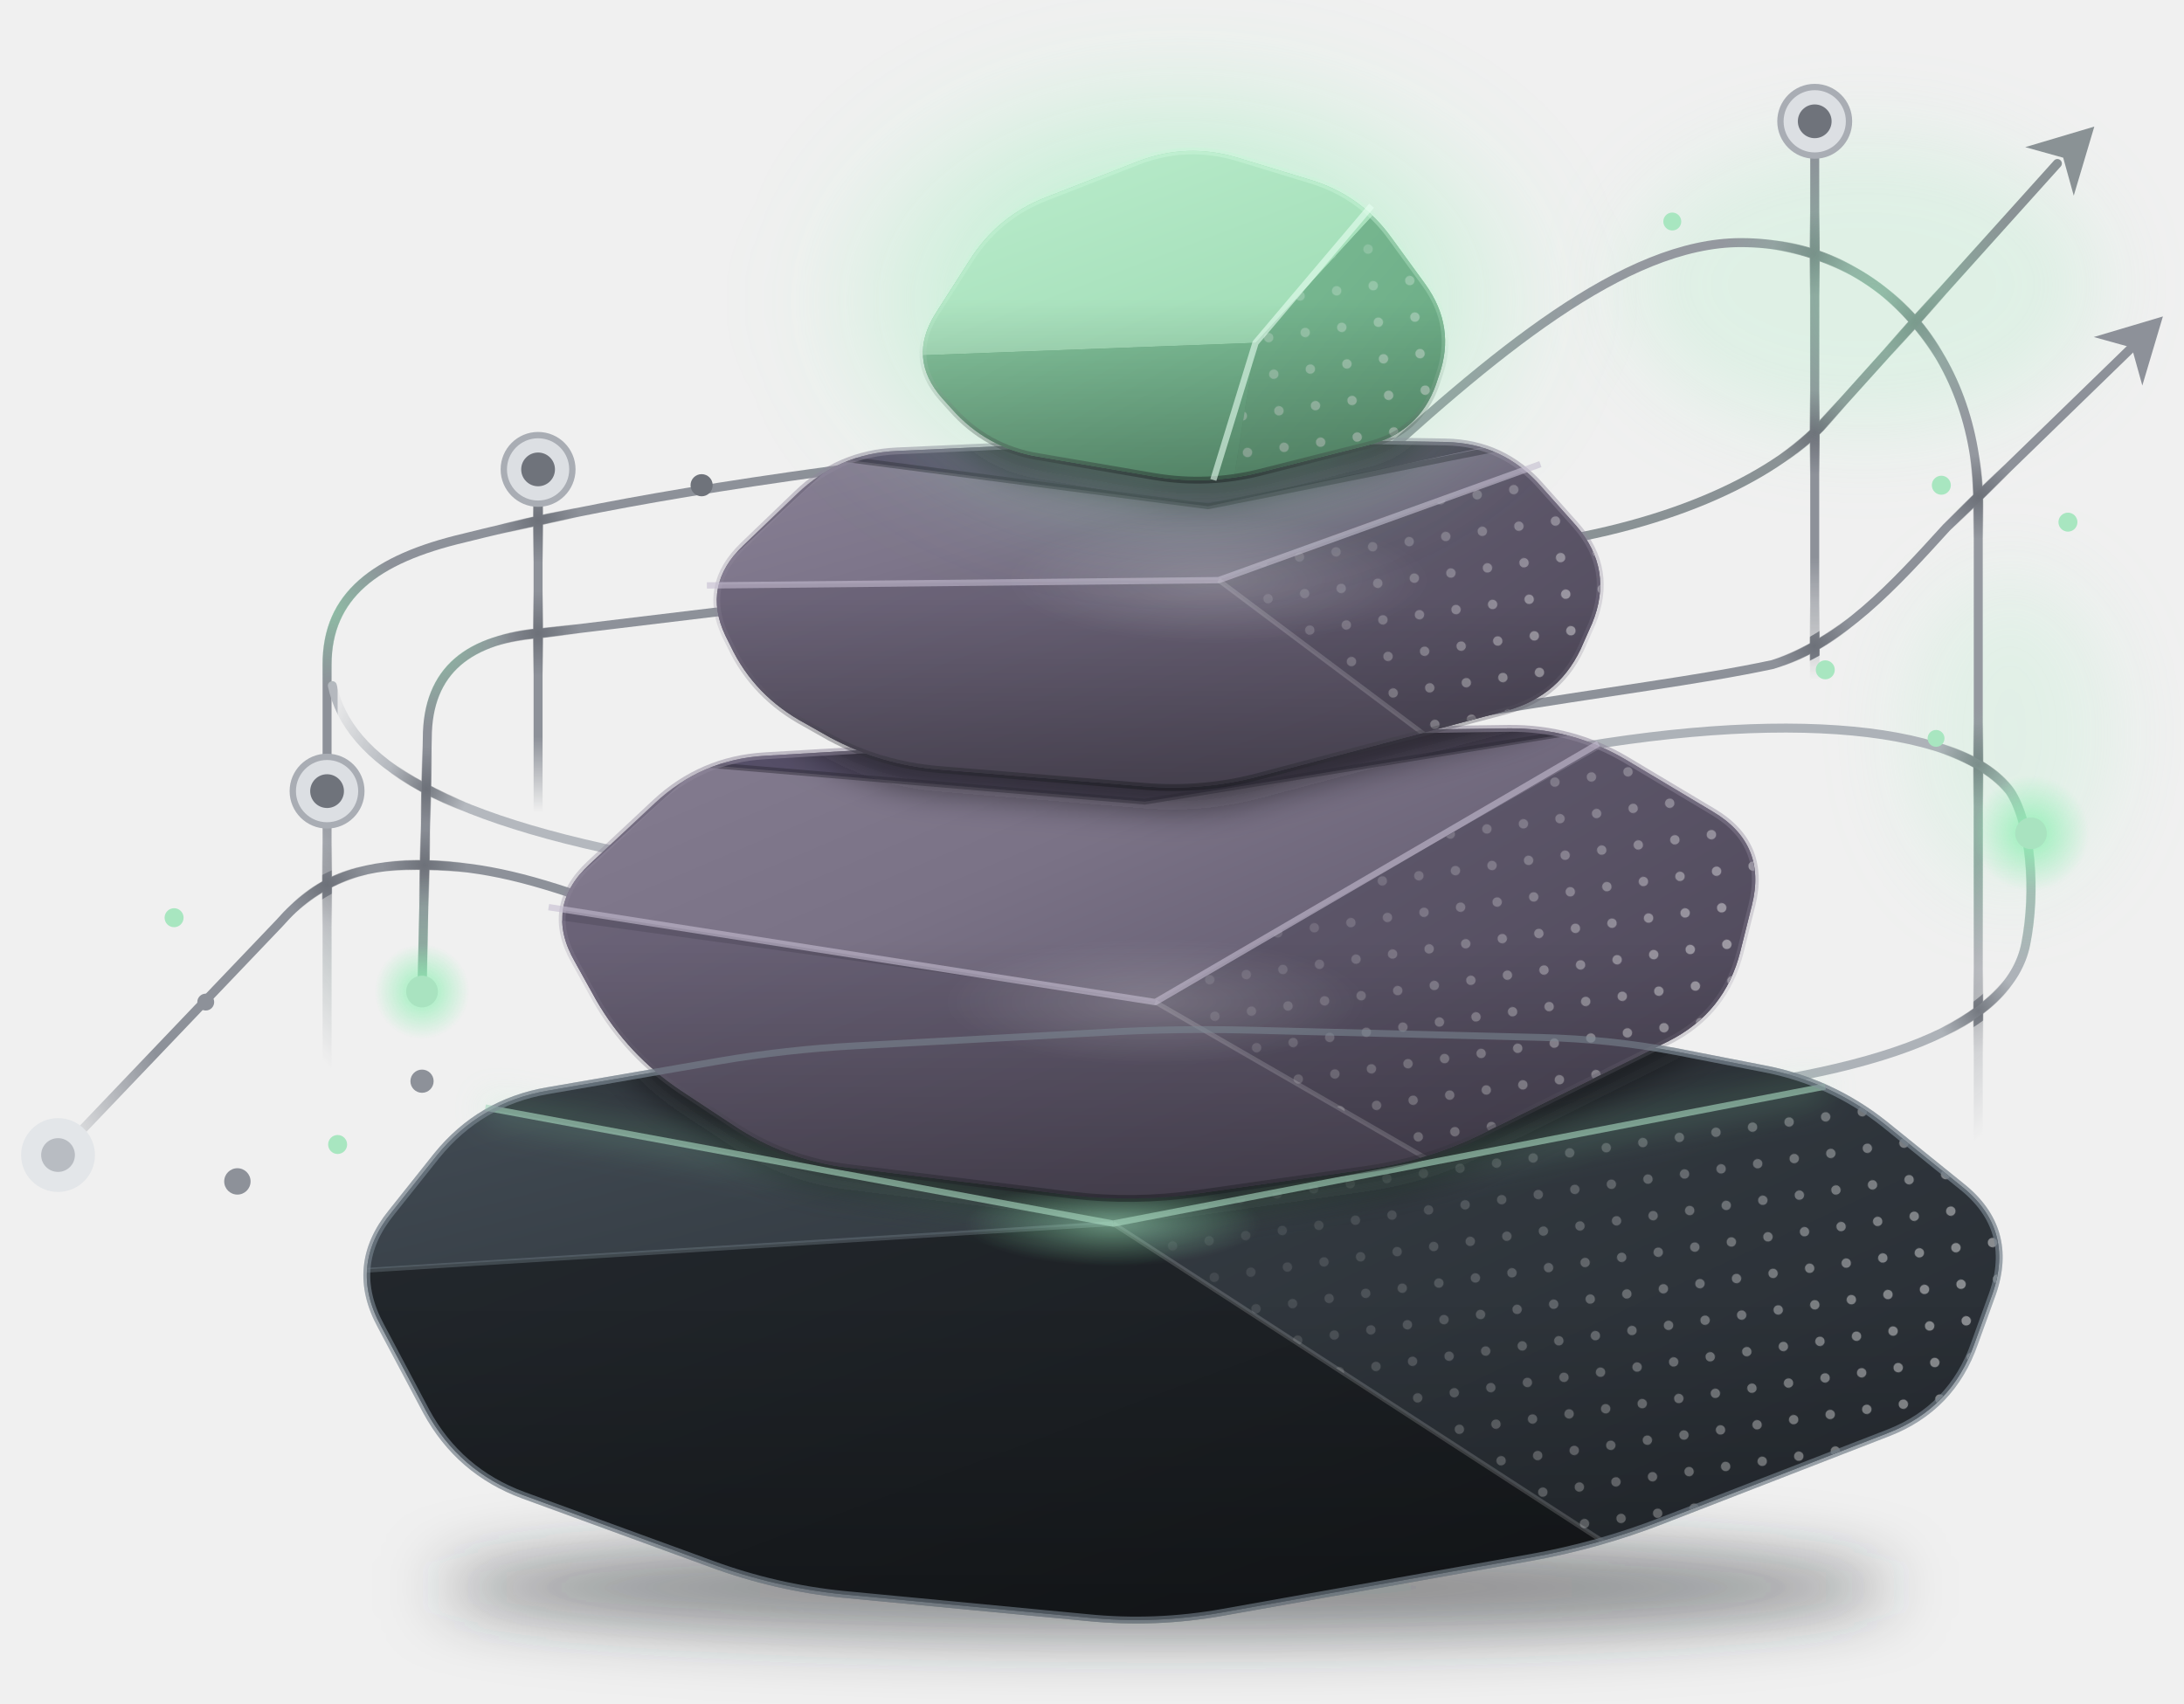
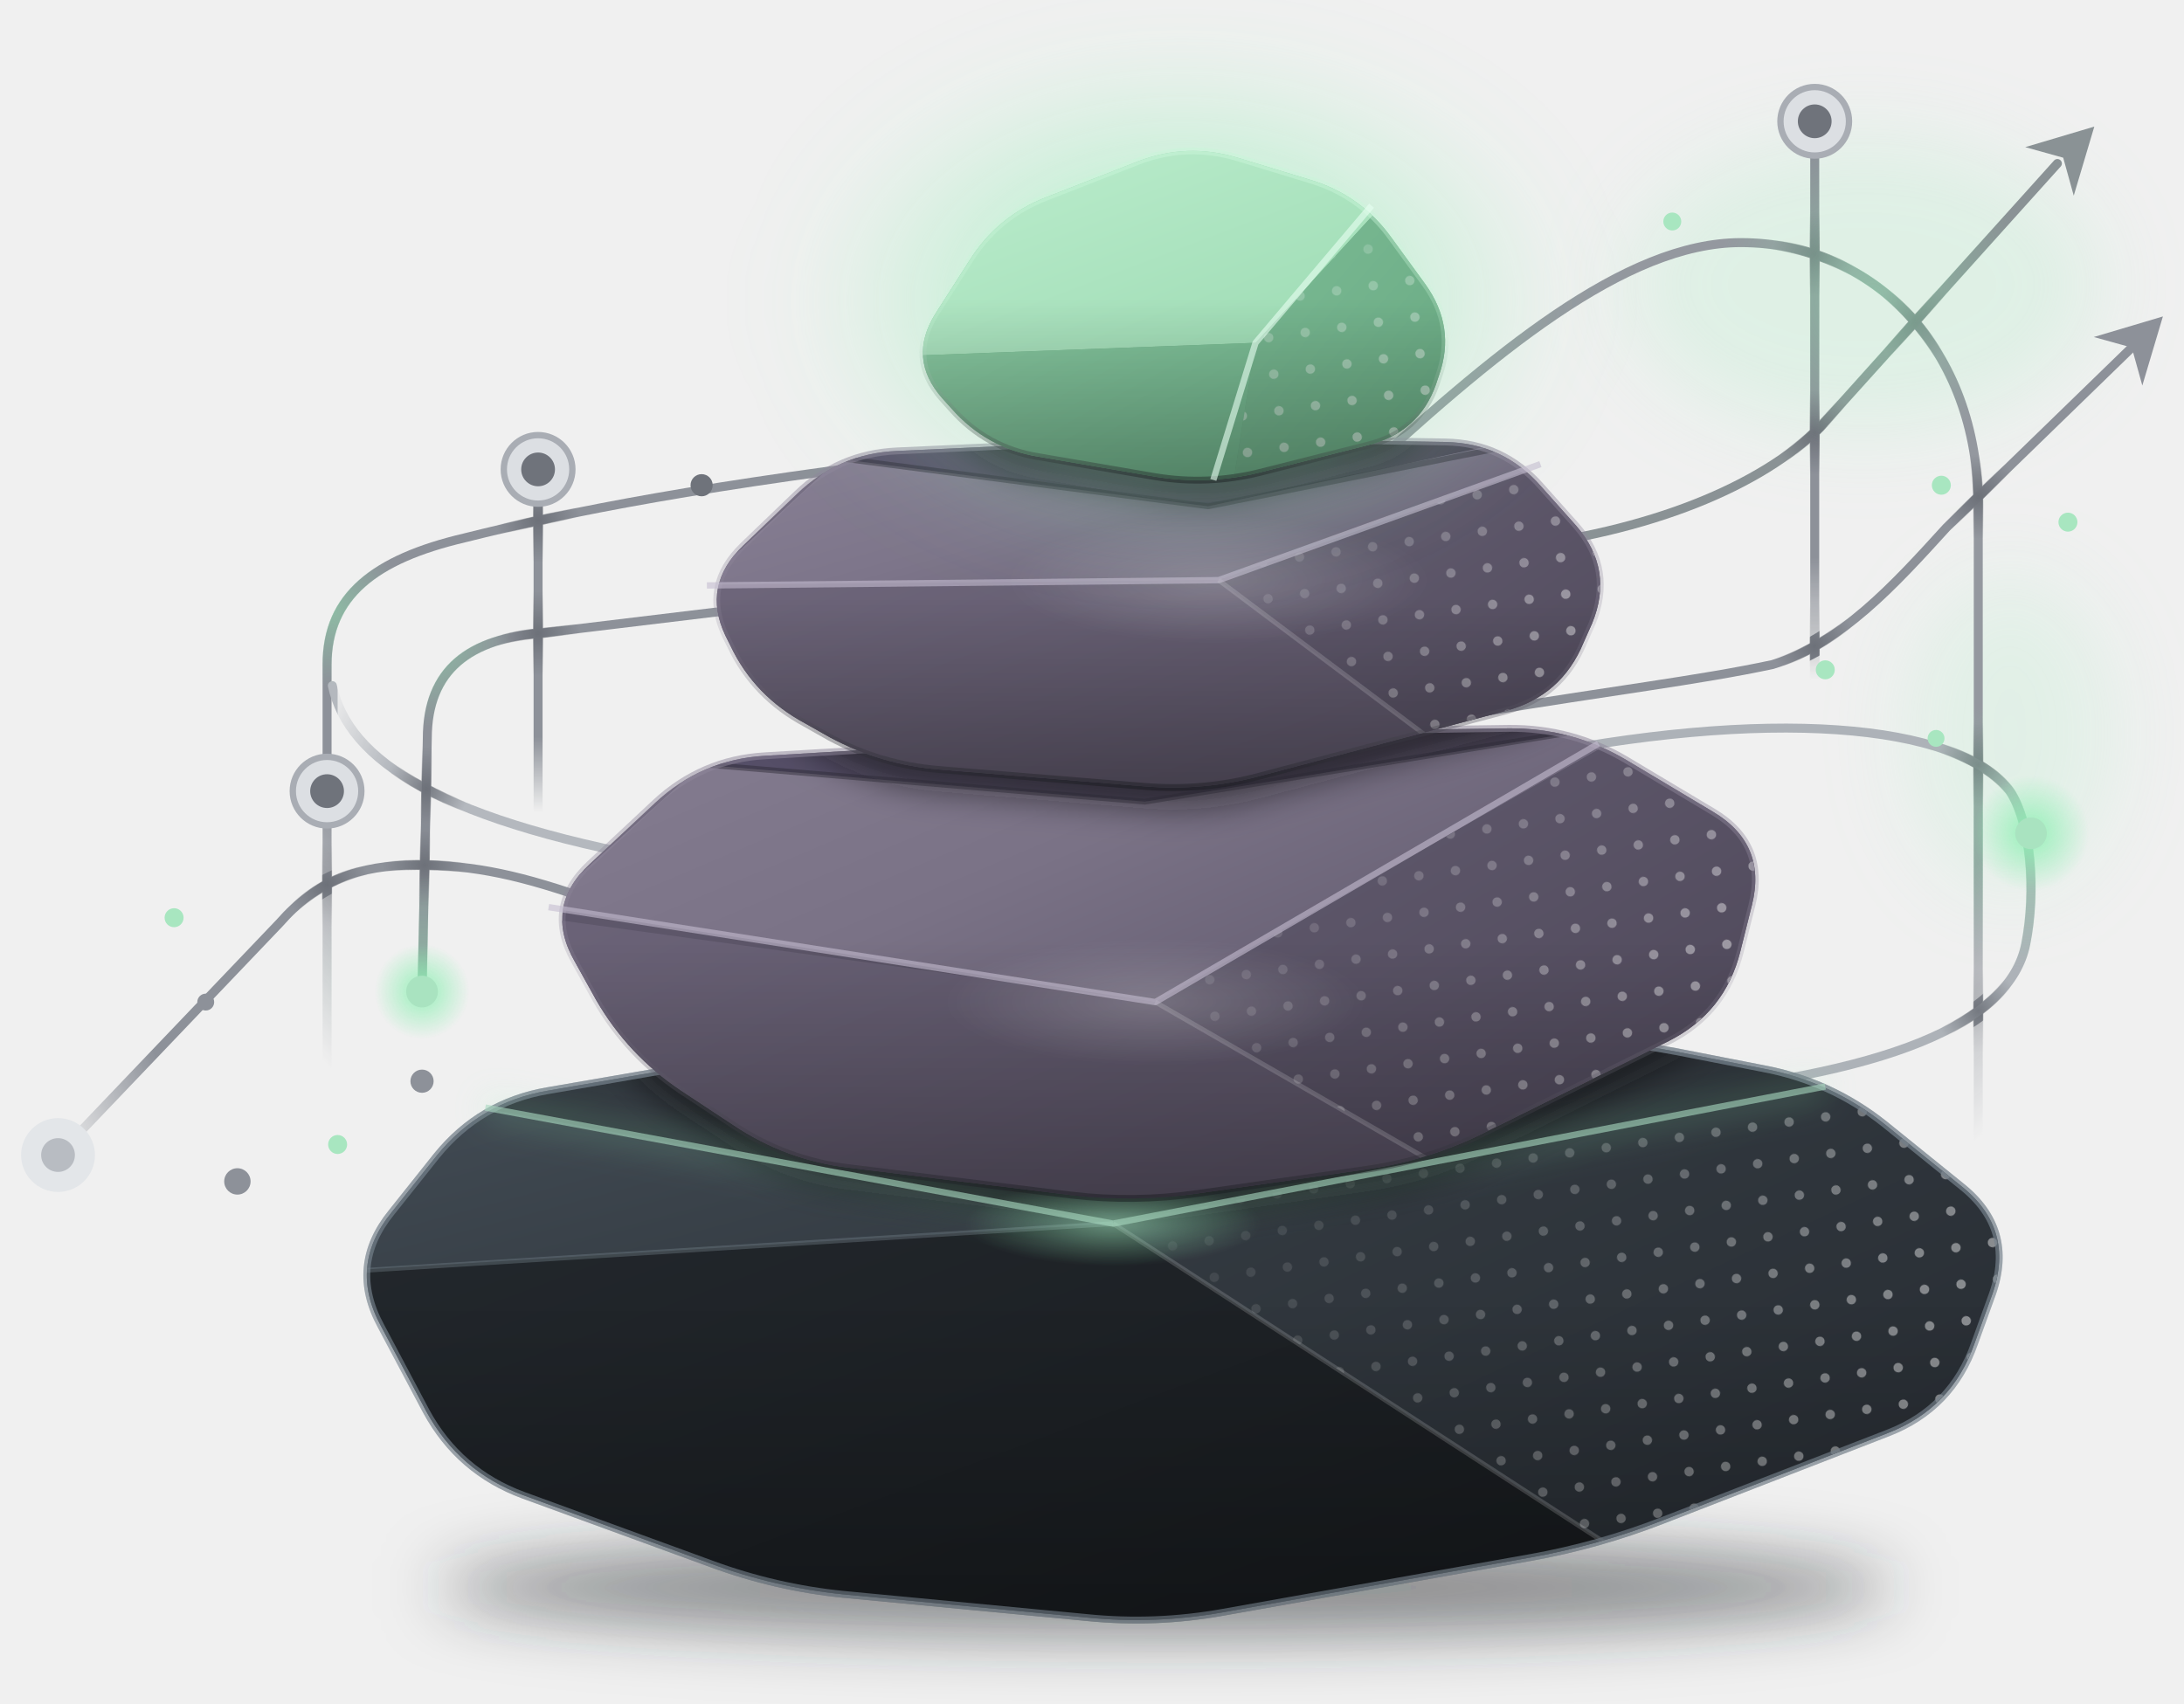
<svg xmlns="http://www.w3.org/2000/svg" xmlns:xlink="http://www.w3.org/1999/xlink" viewBox="47 196 414 323" width="414" height="323" role="img" aria-label="CairnML">
  <defs>
    <linearGradient id="bg" x1="0" y1="0" x2="0" y2="1">
      <stop offset="0" stop-color="#f6f8fb" />
      <stop offset="1" stop-color="#eef1f5" />
    </linearGradient>
    <linearGradient id="wordGreen" x1="0" y1="0" x2="0" y2="1">
      <stop offset="0" stop-color="#a9b8a6" />
      <stop offset="1" stop-color="#a6b4a3" />
    </linearGradient>
    <radialGradient id="glow" cx="0.5" cy="0.5" r="0.5">
      <stop offset="0" stop-color="#8ff0b4" stop-opacity="0.75" />
      <stop offset="1" stop-color="#8ff0b4" stop-opacity="0" />
    </radialGradient>
    <radialGradient id="dotGlow" cx="0.5" cy="0.5" r="0.5">
      <stop offset="0" stop-color="#8ff0b4" stop-opacity="0.9" />
      <stop offset="1" stop-color="#8ff0b4" stop-opacity="0" />
    </radialGradient>
    <filter id="blur6" x="-30%" y="-100%" width="160%" height="300%">
      <feGaussianBlur stdDeviation="6" />
    </filter>
    <filter id="blur2" x="-20%" y="-20%" width="140%" height="140%">
      <feGaussianBlur stdDeviation="1.2" />
    </filter>
    <pattern id="dots" width="6" height="6" patternUnits="userSpaceOnUse">
      <circle cx="3" cy="3" r="0.9" fill="#ffffff" fill-opacity="0.45" />
    </pattern>
    <pattern id="dotsGrey" width="8" height="8" patternUnits="userSpaceOnUse">
      <circle cx="4" cy="4" r="1" fill="#9aa0aa" fill-opacity="0.55" />
    </pattern>
    <pattern id="grid" width="7" height="7" patternUnits="userSpaceOnUse">
      <path d="M7,0 H0 V7" fill="none" stroke="#8b9099" stroke-width="0.6" />
    </pattern>
    <linearGradient id="sTop1" x1="0" y1="0" x2="1" y2="0.4">
      <stop offset="0" stop-color="#363d44" />
      <stop offset="1" stop-color="#2a2f35" />
    </linearGradient>
    <linearGradient id="sLeft1" x1="0" y1="0" x2="1" y2="1">
      <stop offset="0" stop-color="#454f58" />
      <stop offset="1" stop-color="#323940" />
    </linearGradient>
    <linearGradient id="sBot1" x1="0" y1="0" x2="1" y2="1">
      <stop offset="0" stop-color="#23282d" />
      <stop offset="1" stop-color="#16191c" />
    </linearGradient>
    <linearGradient id="sRight1" x1="0" y1="0" x2="1" y2="1">
      <stop offset="0" stop-color="#353c43" />
      <stop offset="1" stop-color="#262b31" />
    </linearGradient>
    <linearGradient id="sTop2" x1="0" y1="0" x2="1" y2="0">
      <stop offset="0" stop-color="#57506a" />
      <stop offset="1" stop-color="#474152" />
    </linearGradient>
    <linearGradient id="sSlope2" x1="0" y1="0" x2="1" y2="0.6">
      <stop offset="0" stop-color="#857d91" />
      <stop offset="0.55" stop-color="#7a7286" />
      <stop offset="1" stop-color="#655e72" />
    </linearGradient>
    <linearGradient id="sLeft2" x1="0" y1="0" x2="1" y2="1">
      <stop offset="0" stop-color="#6c6479" />
      <stop offset="1" stop-color="#554e60" />
    </linearGradient>
    <linearGradient id="sRight2" x1="0" y1="0" x2="1" y2="1">
      <stop offset="0" stop-color="#635c70" />
      <stop offset="1" stop-color="#4b4556" />
    </linearGradient>
    <linearGradient id="sTop3" x1="0" y1="0" x2="1" y2="0">
      <stop offset="0" stop-color="#5b546d" />
      <stop offset="1" stop-color="#4a4455" />
    </linearGradient>
    <linearGradient id="sSlope3" x1="0" y1="0" x2="1" y2="0.6">
      <stop offset="0" stop-color="#8a8296" />
      <stop offset="0.55" stop-color="#7d758a" />
      <stop offset="1" stop-color="#696276" />
    </linearGradient>
    <linearGradient id="sLeft3" x1="0" y1="0" x2="1" y2="1">
      <stop offset="0" stop-color="#6f677c" />
      <stop offset="1" stop-color="#585163" />
    </linearGradient>
    <linearGradient id="sRight3" x1="0" y1="0" x2="1" y2="1">
      <stop offset="0" stop-color="#655e72" />
      <stop offset="1" stop-color="#4d4758" />
    </linearGradient>
    <linearGradient id="gTop" x1="0" y1="0" x2="0.8" y2="1">
      <stop offset="0" stop-color="#c4f2d4" />
      <stop offset="1" stop-color="#9fdcb5" />
    </linearGradient>
    <linearGradient id="gLeft" x1="0" y1="0" x2="1" y2="1">
      <stop offset="0" stop-color="#8ccca4" />
      <stop offset="1" stop-color="#6aae86" />
    </linearGradient>
    <linearGradient id="gRight" x1="0" y1="0" x2="1" y2="1">
      <stop offset="0" stop-color="#7dbd96" />
      <stop offset="1" stop-color="#5f9f79" />
    </linearGradient>
    <linearGradient id="underShade" x1="0" y1="0" x2="0" y2="1">
      <stop offset="0.45" stop-color="#000" stop-opacity="0" />
      <stop offset="1" stop-color="#000" stop-opacity="0.28" />
    </linearGradient>
    <radialGradient id="sheen" cx="0.5" cy="0.5" r="0.5">
      <stop offset="0" stop-color="#ffffff" stop-opacity="0.45" />
      <stop offset="1" stop-color="#ffffff" stop-opacity="0" />
    </radialGradient>
    <radialGradient id="greenFlare" cx="0.5" cy="0.5" r="0.5">
      <stop offset="0" stop-color="#b6ffd6" stop-opacity="0.9" />
      <stop offset="1" stop-color="#8ff0b4" stop-opacity="0" />
    </radialGradient>
    <radialGradient id="blob" cx="0.5" cy="0.5" r="0.5">
      <stop offset="0" stop-color="#fff" />
      <stop offset="1" stop-color="#fff" stop-opacity="0" />
    </radialGradient>
    <pattern id="dotsS" width="7" height="7" patternUnits="userSpaceOnUse" patternTransform="rotate(-8)">
      <circle cx="3.5" cy="3.5" r="0.9" fill="#ffffff" fill-opacity="0.55" />
    </pattern>
    <filter id="soft2" x="-20%" y="-50%" width="140%" height="200%">
      <feGaussianBlur stdDeviation="2" />
    </filter>
    <filter id="soft3" x="-50%" y="-50%" width="200%" height="200%">
      <feGaussianBlur stdDeviation="3" />
    </filter>
    <filter id="soft8" x="-50%" y="-50%" width="200%" height="200%">
      <feGaussianBlur stdDeviation="8" />
    </filter>
    <path id="b1" d="M119.2,447.4 Q113.0,436.0 121.2,425.9 L129.8,415.1 Q138.0,405.0 150.8,402.8 L183.2,397.2 Q196.0,395.0 209.0,394.3 L257.0,391.7 Q270.0,391.0 283.0,391.3 L339.0,392.7 Q352.0,393.0 364.8,395.4 L381.2,398.6 Q394.0,401.0 404.2,409.1 L418.8,420.9 Q429.0,429.0 424.7,441.3 L421.3,450.7 Q417.0,463.0 404.9,467.7 L362.1,484.3 Q350.0,489.0 337.2,491.3 L278.8,501.7 Q266.0,504.0 253.1,502.7 L206.9,498.3 Q194.0,497.0 181.8,492.5 L146.2,479.5 Q134.0,475.0 127.8,463.6 Z" />
    <path id="t1" d="M120,370 L430,370 L394,402 L258,428 L138,406 Z" />
    <clipPath id="clip1">
      <use xlink:href="#b1" />
    </clipPath>
    <linearGradient id="dotFade1" gradientUnits="userSpaceOnUse" x1="258" y1="391" x2="419" y2="500">
      <stop offset="0" stop-color="#fff" stop-opacity="0" />
      <stop offset="0.35" stop-color="#fff" stop-opacity="0.25" />
      <stop offset="1" stop-color="#fff" stop-opacity="1" />
    </linearGradient>
    <mask id="dotMask1" maskUnits="userSpaceOnUse" x="0" y="0" width="1195" height="896">
      <rect x="113" y="391" width="316" height="113" fill="url(#dotFade1)" />
    </mask>
    <linearGradient id="rim1" gradientUnits="userSpaceOnUse" x1="0" y1="391" x2="0" y2="504">
      <stop offset="0" stop-color="#56606a" stop-opacity="0.55" />
      <stop offset="0.55" stop-color="#56606a" stop-opacity="0.2" />
      <stop offset="1" stop-color="#14161a" stop-opacity="0.45" />
    </linearGradient>
    <path id="b2" d="M156.0,378.4 Q150.0,368.0 158.8,359.8 L171.2,348.2 Q180.0,340.0 192.0,339.3 L253.0,335.7 Q265.0,335.0 277.0,334.9 L333.0,334.1 Q345.0,334.0 355.3,340.1 L371.7,349.9 Q382.0,356.0 379.1,367.6 L376.9,376.4 Q374.0,388.0 363.3,393.4 L328.7,410.6 Q318.0,416.0 306.1,417.7 L273.9,422.3 Q262.0,424.0 250.1,422.6 L207.9,417.4 Q196.0,416.0 186.0,409.3 L176.0,402.7 Q166.0,396.0 160.0,385.6 Z" />
    <path id="t2" d="M170,316 L360,316 L345,335 L264,348 L180,341 Z" />
    <clipPath id="clip2">
      <use xlink:href="#b2" />
    </clipPath>
    <linearGradient id="dotFade2" gradientUnits="userSpaceOnUse" x1="266" y1="334" x2="372" y2="420">
      <stop offset="0" stop-color="#fff" stop-opacity="0" />
      <stop offset="0.35" stop-color="#fff" stop-opacity="0.25" />
      <stop offset="1" stop-color="#fff" stop-opacity="1" />
    </linearGradient>
    <mask id="dotMask2" maskUnits="userSpaceOnUse" x="0" y="0" width="1195" height="896">
      <rect x="150" y="334" width="232" height="90" fill="url(#dotFade2)" />
    </mask>
    <linearGradient id="rim2" gradientUnits="userSpaceOnUse" x1="0" y1="334" x2="0" y2="424">
      <stop offset="0" stop-color="#8f879b" stop-opacity="0.55" />
      <stop offset="0.55" stop-color="#8f879b" stop-opacity="0.2" />
      <stop offset="1" stop-color="#14161a" stop-opacity="0.45" />
    </linearGradient>
    <path id="b3" d="M184.5,316.5 Q180.0,307.0 187.9,299.4 L198.1,289.6 Q206.0,282.0 217.0,281.5 L261.0,279.5 Q272.0,279.0 283.0,279.2 L321.0,279.8 Q332.0,280.0 339.2,288.3 L345.8,295.7 Q353.0,304.0 348.8,314.2 L347.2,317.8 Q343.0,328.0 332.4,330.8 L285.6,343.2 Q275.0,346.0 264.0,345.1 L225.0,341.9 Q214.0,341.0 204.3,335.8 L199.7,333.2 Q190.0,328.0 185.5,318.5 Z" />
    <path id="t3" d="M200,262 L340,262 L332,280 L276,292 L206,283 Z" />
    <clipPath id="clip3">
      <use xlink:href="#b3" />
    </clipPath>
    <linearGradient id="dotFade3" gradientUnits="userSpaceOnUse" x1="278" y1="279" x2="343" y2="342">
      <stop offset="0" stop-color="#fff" stop-opacity="0" />
      <stop offset="0.35" stop-color="#fff" stop-opacity="0.25" />
      <stop offset="1" stop-color="#fff" stop-opacity="1" />
    </linearGradient>
    <mask id="dotMask3" maskUnits="userSpaceOnUse" x="0" y="0" width="1195" height="896">
      <rect x="180" y="279" width="173" height="67" fill="url(#dotFade3)" />
    </mask>
    <linearGradient id="rim3" gradientUnits="userSpaceOnUse" x1="0" y1="279" x2="0" y2="346">
      <stop offset="0" stop-color="#8f879b" stop-opacity="0.55" />
      <stop offset="0.55" stop-color="#8f879b" stop-opacity="0.2" />
      <stop offset="1" stop-color="#14161a" stop-opacity="0.45" />
    </linearGradient>
    <path id="b4" d="M225.6,271.5 Q219.0,264.0 224.3,255.5 L230.7,245.5 Q236.0,237.0 245.3,233.4 L262.7,226.6 Q272.0,223.0 281.6,225.9 L295.4,230.1 Q305.0,233.0 310.8,241.1 L317.2,249.9 Q323.0,258.0 319.8,267.1 L319.2,268.9 Q316.0,278.0 306.3,280.4 L285.7,285.6 Q276.0,288.0 266.1,286.4 L243.9,282.6 Q234.0,281.0 227.4,273.5 Z" />
    <path id="t4" d="M205,264 L236,237 L272,215 L306,227 L308,236 L285,261 Z" />
    <clipPath id="clip4">
      <use xlink:href="#b4" />
    </clipPath>
    <linearGradient id="dotFade4" gradientUnits="userSpaceOnUse" x1="285" y1="223" x2="313" y2="284">
      <stop offset="0" stop-color="#fff" stop-opacity="0" />
      <stop offset="0.35" stop-color="#fff" stop-opacity="0.25" />
      <stop offset="1" stop-color="#fff" stop-opacity="1" />
    </linearGradient>
    <mask id="dotMask4" maskUnits="userSpaceOnUse" x="0" y="0" width="1195" height="896">
      <rect x="219" y="223" width="104" height="65" fill="url(#dotFade4)" />
    </mask>
    <linearGradient id="rim4" gradientUnits="userSpaceOnUse" x1="0" y1="223" x2="0" y2="288">
      <stop offset="0" stop-color="#c9f5d9" stop-opacity="0.55" />
      <stop offset="0.55" stop-color="#c9f5d9" stop-opacity="0.2" />
      <stop offset="1" stop-color="#14161a" stop-opacity="0.45" />
    </linearGradient>
    <g id="cairnMark">
      <g id="stone1">
        <g clip-path="url(#clip1)">
          <use xlink:href="#b1" fill="url(#sRight1)" />
          <path d="M120,370 L430,370 L394,402 L258,428 L138,406 Z" fill="url(#sTop1)" />
          <path d="M95,438 L125,395 L138,406 L258,428 Z" fill="url(#sLeft1)" />
          <path d="M95,438 L258,428 L352,489 L270,525 L100,505 Z" fill="url(#sBot1)" />
          <path d="M258,428 L394,402 L445,430 L430,490 L352,489 Z" fill="url(#sRight1)" />
          <g mask="url(#dotMask1)">
            <path d="M258,428 L394,402 L445,430 L430,490 L352,489 Z" fill="url(#dotsS)" />
          </g>
          <use xlink:href="#b1" fill="url(#underShade)" />
          <use xlink:href="#b2" transform="translate(0,4)" fill="#0b0c0f" opacity="0.5" filter="url(#soft3)" />
          <path d="M258,428 L352,489" fill="none" stroke="#ffffff" stroke-width="0.9" stroke-opacity="0.16" />
          <path d="M114,437 L258,428" fill="none" stroke="#7d8a92" stroke-width="0.9" stroke-opacity="0.35" />
        </g>
        <use xlink:href="#b1" fill="none" stroke="url(#rim1)" stroke-width="1.3" />
+         <use xlink:href="#b1" fill="none" stroke="#7c8893" stroke-opacity="0.55" stroke-width="1.3" />
        <path d="M139,406 L258,428 L393,402" fill="none" stroke="#8ff0b4" stroke-width="4" opacity="0.2" filter="url(#soft3)" />
        <ellipse cx="258" cy="428" rx="28" ry="8" fill="url(#greenFlare)" opacity="0.5" />
        <path d="M139,406 L258,428 L393,402" fill="none" stroke="#a9d9c0" stroke-width="1.2" stroke-linejoin="round" stroke-opacity="0.6" />
      </g>
      <g id="stone2">
        <g clip-path="url(#clip2)">
          <use xlink:href="#b2" fill="url(#sRight2)" />
          <path d="M170,316 L360,316 L345,335 L264,348 L180,341 Z" fill="url(#sTop2)" />
          <path d="M180,341 L264,348 L345,335 L352,337 L266,386 L150,368 Z" fill="url(#sSlope2)" />
          <path d="M135,368 L266,386 L318,416 L262,446 L150,421 Z" fill="url(#sLeft2)" />
          <path d="M266,386 L352,337 L400,356 L395,411 L318,416 Z" fill="url(#sRight2)" />
          <g mask="url(#dotMask2)">
            <path d="M266,386 L352,337 L400,356 L395,411 L318,416 Z" fill="url(#dotsS)" />
          </g>
          <use xlink:href="#b2" fill="url(#underShade)" />
          <use xlink:href="#b3" transform="translate(0,4)" fill="#0b0c0f" opacity="0.5" filter="url(#soft3)" />
          <ellipse cx="266" cy="386" rx="40" ry="12" fill="url(#sheen)" opacity="0.4" />
          <path d="M181,341 L264,348 L344,335" fill="none" stroke="#2c2834" stroke-width="1.1" stroke-opacity="0.45" />
          <path d="M266,386 L318,416" fill="none" stroke="#ffffff" stroke-width="0.9" stroke-opacity="0.16" />
        </g>
        <use xlink:href="#b2" fill="none" stroke="url(#rim2)" stroke-width="1.3" />
        <path d="M151,368 L266,386 L350,337" fill="none" stroke="#c4bdd0" stroke-width="1.2" stroke-linejoin="round" stroke-opacity="0.6" />
      </g>
      <g id="stone3">
        <g clip-path="url(#clip3)">
          <use xlink:href="#b3" fill="url(#sRight3)" />
          <path d="M200,262 L340,262 L332,280 L276,292 L206,283 Z" fill="url(#sTop3)" />
          <path d="M206,283 L276,292 L332,280 L340,284 L278,306 L180,307 Z" fill="url(#sSlope3)" />
          <path d="M165,307 L278,306 L318,336 L275,362 L185,347 Z" fill="url(#sLeft3)" />
          <path d="M278,306 L340,284 L370,304 L358,347 L318,336 Z" fill="url(#sRight3)" />
          <g mask="url(#dotMask3)">
            <path d="M278,306 L340,284 L370,304 L358,347 L318,336 Z" fill="url(#dotsS)" />
          </g>
          <use xlink:href="#b3" fill="url(#underShade)" />
          <use xlink:href="#b4" transform="translate(0,4)" fill="#0b0c0f" opacity="0.5" filter="url(#soft3)" />
          <ellipse cx="278" cy="306" rx="40" ry="12" fill="url(#sheen)" opacity="0.4" />
          <path d="M207,283 L276,292 L331,281" fill="none" stroke="#2c2834" stroke-width="1.1" stroke-opacity="0.45" />
          <path d="M278,306 L318,336" fill="none" stroke="#ffffff" stroke-width="0.9" stroke-opacity="0.16" />
        </g>
        <use xlink:href="#b3" fill="none" stroke="url(#rim3)" stroke-width="1.3" />
        <path d="M181,307 L278,306 L339,284" fill="none" stroke="#c4bdd0" stroke-width="1.2" stroke-linejoin="round" stroke-opacity="0.6" />
      </g>
      <ellipse cx="271" cy="253" rx="75" ry="50" fill="url(#glow)" filter="url(#soft8)" />
      <g id="stone4">
        <g clip-path="url(#clip4)">
          <use xlink:href="#b4" fill="url(#gRight)" />
          <path d="M205,264 L236,237 L272,215 L306,227 L308,236 L285,261 Z" fill="url(#gTop)" />
          <path d="M205,264 L285,261 L278,305 L215,300 Z" fill="url(#gLeft)" />
          <path d="M285,261 L308,236 L338,260 L322,305 L278,305 Z" fill="url(#gRight)" />
          <g mask="url(#dotMask4)">
            <path d="M285,261 L308,236 L338,260 L322,305 L278,305 Z" fill="url(#dotsS)" />
          </g>
          <use xlink:href="#b4" fill="url(#underShade)" />
        </g>
        <use xlink:href="#b4" fill="none" stroke="url(#rim4)" stroke-width="1.3" />
        <path d="M307,235 L285,261 L277,287" fill="none" stroke="#e8fff1" stroke-width="1.2" stroke-linejoin="round" stroke-opacity="0.6" />
      </g>
    </g>
    <linearGradient id="lf0" gradientUnits="userSpaceOnUse" x1="58.0" y1="415.0" x2="160.0" y2="367.0">
      <stop offset="0" stop-color="#fff" stop-opacity="0" />
      <stop offset="0.22" stop-color="#fff" />
      <stop offset="0.78" stop-color="#fff" />
      <stop offset="1" stop-color="#fff" stop-opacity="1" />
    </linearGradient>
    <linearGradient id="lf1" gradientUnits="userSpaceOnUse" x1="109.0" y1="398.0" x2="230.0" y2="282.0">
      <stop offset="0" stop-color="#fff" stop-opacity="0" />
      <stop offset="0.22" stop-color="#fff" />
      <stop offset="0.78" stop-color="#fff" />
      <stop offset="1" stop-color="#fff" stop-opacity="1" />
    </linearGradient>
    <linearGradient id="lf2" gradientUnits="userSpaceOnUse" x1="110.0" y1="326.0" x2="178.0" y2="360.0">
      <stop offset="0" stop-color="#fff" stop-opacity="0" />
      <stop offset="0.22" stop-color="#fff" />
      <stop offset="0.78" stop-color="#fff" />
      <stop offset="1" stop-color="#fff" stop-opacity="1" />
    </linearGradient>
    <linearGradient id="lf3" gradientUnits="userSpaceOnUse" x1="127.0" y1="384.0" x2="208.0" y2="309.0">
      <stop offset="0" stop-color="#fff" stop-opacity="1" />
      <stop offset="0.22" stop-color="#fff" />
      <stop offset="0.78" stop-color="#fff" />
      <stop offset="1" stop-color="#fff" stop-opacity="1" />
    </linearGradient>
    <linearGradient id="lf4" gradientUnits="userSpaceOnUse" x1="149.0" y1="285.0" x2="149.0" y2="350.0">
      <stop offset="0" stop-color="#fff" stop-opacity="1" />
      <stop offset="0.22" stop-color="#fff" />
      <stop offset="0.78" stop-color="#fff" />
      <stop offset="1" stop-color="#fff" stop-opacity="0" />
    </linearGradient>
    <linearGradient id="lf5" gradientUnits="userSpaceOnUse" x1="303.0" y1="288.0" x2="422.0" y2="412.0">
      <stop offset="0" stop-color="#fff" stop-opacity="1" />
      <stop offset="0.22" stop-color="#fff" />
      <stop offset="0.78" stop-color="#fff" />
      <stop offset="1" stop-color="#fff" stop-opacity="0" />
    </linearGradient>
    <linearGradient id="lf6" gradientUnits="userSpaceOnUse" x1="332.0" y1="300.0" x2="437.0" y2="227.0">
      <stop offset="0" stop-color="#fff" stop-opacity="1" />
      <stop offset="0.22" stop-color="#fff" />
      <stop offset="0.78" stop-color="#fff" />
      <stop offset="1" stop-color="#fff" stop-opacity="1" />
    </linearGradient>
    <linearGradient id="lf7" gradientUnits="userSpaceOnUse" x1="328.0" y1="331.0" x2="451.0" y2="262.0">
      <stop offset="0" stop-color="#fff" stop-opacity="1" />
      <stop offset="0.22" stop-color="#fff" />
      <stop offset="0.78" stop-color="#fff" />
      <stop offset="1" stop-color="#fff" stop-opacity="1" />
    </linearGradient>
    <linearGradient id="lf8" gradientUnits="userSpaceOnUse" x1="391.0" y1="219.0" x2="391.0" y2="325.0">
      <stop offset="0" stop-color="#fff" stop-opacity="1" />
      <stop offset="0.22" stop-color="#fff" />
      <stop offset="0.78" stop-color="#fff" />
      <stop offset="1" stop-color="#fff" stop-opacity="0" />
    </linearGradient>
    <linearGradient id="lf9" gradientUnits="userSpaceOnUse" x1="334.0" y1="340.0" x2="358.0" y2="404.0">
      <stop offset="0" stop-color="#fff" stop-opacity="1" />
      <stop offset="0.22" stop-color="#fff" />
      <stop offset="0.78" stop-color="#fff" />
      <stop offset="1" stop-color="#fff" stop-opacity="1" />
    </linearGradient>
    <mask id="lineFade" maskUnits="userSpaceOnUse" x="0" y="0" width="1195" height="896">
      <path d="M58,415 L100,371 C107,363 115,360 126,360 C137,360 146,362 160,367" fill="none" stroke="url(#lf0)" stroke-width="4" stroke-linecap="round" />
      <path d="M109,398 L109,322 C109,309 118,302 135,298 C155,293 180,288 230,282" fill="none" stroke="url(#lf1)" stroke-width="4" stroke-linecap="round" />
      <path d="M110,326 C113,340 130,352 178,360" fill="none" stroke="url(#lf2)" stroke-width="4" stroke-linecap="round" />
      <path d="M127,384 L128,336 C128,323 136,317 150,316 L208,309" fill="none" stroke="url(#lf3)" stroke-width="4" stroke-linecap="round" />
      <path d="M149,285 L149,350" fill="none" stroke="url(#lf4)" stroke-width="4" stroke-linecap="round" />
      <path d="M303,288 C330,263 355,242 377,242 C402,242 422,262 422,292 L422,412" fill="none" stroke="url(#lf5)" stroke-width="4" stroke-linecap="round" />
      <path d="M332,300 C360,297 381,288 392,277 L437,227" fill="none" stroke="url(#lf6)" stroke-width="4" stroke-linecap="round" />
      <path d="M328,331 C352,327 369,325 383,322 C396,318 406,307 416,296 L451,262" fill="none" stroke="url(#lf7)" stroke-width="4" stroke-linecap="round" />
      <path d="M391,219 L391,325" fill="none" stroke="url(#lf8)" stroke-width="4" stroke-linecap="round" />
      <path d="M334,340 C382,330 418,333 428,346 C432,352 433,365 431,375 C428,390 405,400 358,404" fill="none" stroke="url(#lf9)" stroke-width="4" stroke-linecap="round" />
    </mask>
    <mask id="crossMask" maskUnits="userSpaceOnUse" x="0" y="0" width="1195" height="896">
      <circle cx="109.0" cy="363.7" r="8" fill="url(#blob)" />
      <circle cx="127.5" cy="360.0" r="8" fill="url(#blob)" />
      <circle cx="149.0" cy="294.7" r="8" fill="url(#blob)" />
      <circle cx="127.8" cy="345.6" r="8" fill="url(#blob)" />
      <circle cx="149.0" cy="316.1" r="8" fill="url(#blob)" />
      <circle cx="410.0" cy="257.0" r="8" fill="url(#blob)" />
      <circle cx="422.0" cy="290.2" r="8" fill="url(#blob)" />
      <circle cx="391.0" cy="244.2" r="8" fill="url(#blob)" />
      <circle cx="422.0" cy="341.0" r="8" fill="url(#blob)" />
      <circle cx="422.0" cy="387.7" r="8" fill="url(#blob)" />
      <circle cx="391.0" cy="278.0" r="8" fill="url(#blob)" />
      <circle cx="391.0" cy="318.5" r="8" fill="url(#blob)" />
    </mask>
    <mask id="greenMask" maskUnits="userSpaceOnUse" x="0" y="0" width="1195" height="896">
      <circle cx="127" cy="384" r="22" fill="url(#blob)" />
      <circle cx="432" cy="354" r="26" fill="url(#blob)" />
      <circle cx="402" cy="252" r="30" fill="url(#blob)" />
      <circle cx="128" cy="318" r="16" fill="url(#blob)" />
      <circle cx="110" cy="312" r="14" fill="url(#blob)" />
    </mask>
  </defs>
  <g id="hero-symbol">
    <ellipse id="ground-shadow" cx="268" cy="497" rx="138" ry="9" fill="#1b2026" opacity="0.5" filter="url(#blur6)" />
    <ellipse cx="400" cy="250" rx="45" ry="28" fill="#8ff0b4" opacity="0.18" filter="url(#soft8)" />
    <ellipse cx="428" cy="335" rx="20" ry="30" fill="#8ff0b4" opacity="0.15" filter="url(#soft8)" />
    <g id="data-lines" mask="url(#lineFade)" fill="none" stroke-width="1.7" stroke-linecap="round" stroke-linejoin="round">
      <g id="lines-base">
        <path id="line-left-low" d="M58,415 L100,371 C107,363 115,360 126,360 C137,360 146,362 160,367" stroke="#8d9199" />
        <path id="line-left-loop" d="M109,398 L109,322 C109,309 118,302 135,298 C155,293 180,288 230,282" stroke="#8d9199" />
        <path id="line-left-faint" d="M110,326 C113,340 130,352 178,360" stroke="#b4b8be" />
        <path id="line-left-green" d="M127,384 L128,336 C128,323 136,317 150,316 L208,309" stroke="#8d9199" />
        <path id="line-left-stem" d="M149,285 L149,350" stroke="#8d9199" />
        <path id="line-right-loop" d="M303,288 C330,263 355,242 377,242 C402,242 422,262 422,292 L422,412" stroke="#94989f" />
        <path id="line-right-arrow1" d="M332,300 C360,297 381,288 392,277 L437,227" stroke="#8a9295" />
        <path id="line-right-arrow2" d="M328,331 C352,327 369,325 383,322 C396,318 406,307 416,296 L451,262" stroke="#8d9199" />
        <path id="line-right-stem" d="M391,219 L391,325" stroke="#8d9199" />
        <path id="line-right-green" d="M334,340 C382,330 418,333 428,346 C432,352 433,365 431,375 C428,390 405,400 358,404" stroke="#adb2b8" />
      </g>
      <g id="lines-cross-shade" mask="url(#crossMask)" stroke="#62666e" stroke-width="1.9" opacity="0.75">
        <path d="M58,415 L100,371 C107,363 115,360 126,360 C137,360 146,362 160,367" />
        <path d="M109,398 L109,322 C109,309 118,302 135,298 C155,293 180,288 230,282" />
        <path d="M110,326 C113,340 130,352 178,360" />
        <path d="M127,384 L128,336 C128,323 136,317 150,316 L208,309" />
        <path d="M149,285 L149,350" />
        <path d="M303,288 C330,263 355,242 377,242 C402,242 422,262 422,292 L422,412" />
        <path d="M332,300 C360,297 381,288 392,277 L437,227" />
        <path d="M328,331 C352,327 369,325 383,322 C396,318 406,307 416,296 L451,262" />
        <path d="M391,219 L391,325" />
        <path d="M334,340 C382,330 418,333 428,346 C432,352 433,365 431,375 C428,390 405,400 358,404" />
      </g>
      <g id="lines-green-tint" mask="url(#greenMask)" stroke="#8fd6ac" stroke-width="1.8" opacity="0.6">
        <path d="M58,415 L100,371 C107,363 115,360 126,360 C137,360 146,362 160,367" />
        <path d="M109,398 L109,322 C109,309 118,302 135,298 C155,293 180,288 230,282" />
        <path d="M110,326 C113,340 130,352 178,360" />
        <path d="M127,384 L128,336 C128,323 136,317 150,316 L208,309" />
        <path d="M149,285 L149,350" />
        <path d="M303,288 C330,263 355,242 377,242 C402,242 422,262 422,292 L422,412" />
        <path d="M332,300 C360,297 381,288 392,277 L437,227" />
        <path d="M328,331 C352,327 369,325 383,322 C396,318 406,307 416,296 L451,262" />
        <path d="M391,219 L391,325" />
        <path d="M334,340 C382,330 418,333 428,346 C432,352 433,365 431,375 C428,390 405,400 358,404" />
      </g>
    </g>
    <path d="M444.0,220.0 L440.1,233.1 L438.1,225.9 L430.9,223.9 Z" fill="#8a9295" />
    <path d="M457.0,256.0 L453.1,269.1 L451.1,261.9 L443.9,259.9 Z" fill="#8d9199" />
    <g id="line-nodes">
      <circle cx="58" cy="415" r="7" fill="#e3e6e9" />
      <circle cx="58" cy="415" r="3.2" fill="#b8bcc2" />
      <circle cx="109" cy="346" r="6.5" fill="#dcdfe3" />
      <circle cx="109" cy="346" r="6.5" fill="none" stroke="#a9adb4" stroke-width="1.2" />
      <circle cx="109" cy="346" r="3.2" fill="#6f737b" />
      <circle cx="149" cy="285" r="6.5" fill="#dcdfe3" />
      <circle cx="149" cy="285" r="6.5" fill="none" stroke="#a9adb4" stroke-width="1.2" />
      <circle cx="149" cy="285" r="3.2" fill="#6f737b" />
      <circle cx="391" cy="219" r="6.5" fill="#dcdfe3" />
      <circle cx="391" cy="219" r="6.5" fill="none" stroke="#a9adb4" stroke-width="1.2" />
      <circle cx="391" cy="219" r="3.2" fill="#6f737b" />
      <circle cx="127" cy="384" r="9" fill="url(#dotGlow)" />
      <circle cx="127" cy="384" r="3" fill="#a9e3c0" />
      <circle cx="432" cy="354" r="11" fill="url(#dotGlow)" />
      <circle cx="432" cy="354" r="3" fill="#a9e3c0" />
      <circle cx="80" cy="370" r="1.8" fill="#a8e6c0" />
      <circle cx="127" cy="401" r="2.2" fill="#8d9199" />
      <circle cx="111" cy="413" r="1.8" fill="#a8e6c0" />
      <circle cx="92" cy="420" r="2.5" fill="#8d9199" />
      <circle cx="86" cy="386" r="1.6" fill="#8d9199" />
      <circle cx="180" cy="288" r="2.1" fill="#6f737b" />
      <circle cx="364" cy="238" r="1.7" fill="#a8e6c0" />
      <circle cx="415" cy="288" r="1.8" fill="#a8e6c0" />
      <circle cx="439" cy="295" r="1.8" fill="#a8e6c0" />
      <circle cx="393" cy="323" r="1.8" fill="#a8e6c0" />
      <circle cx="414" cy="336" r="1.6" fill="#a8e6c0" />
    </g>
    <use xlink:href="#cairnMark" />
  </g>
-   <use id="dark-rim" xlink:href="#b1" fill="none" stroke="#7c8893" stroke-opacity="0.55" stroke-width="1.3" />
</svg>
